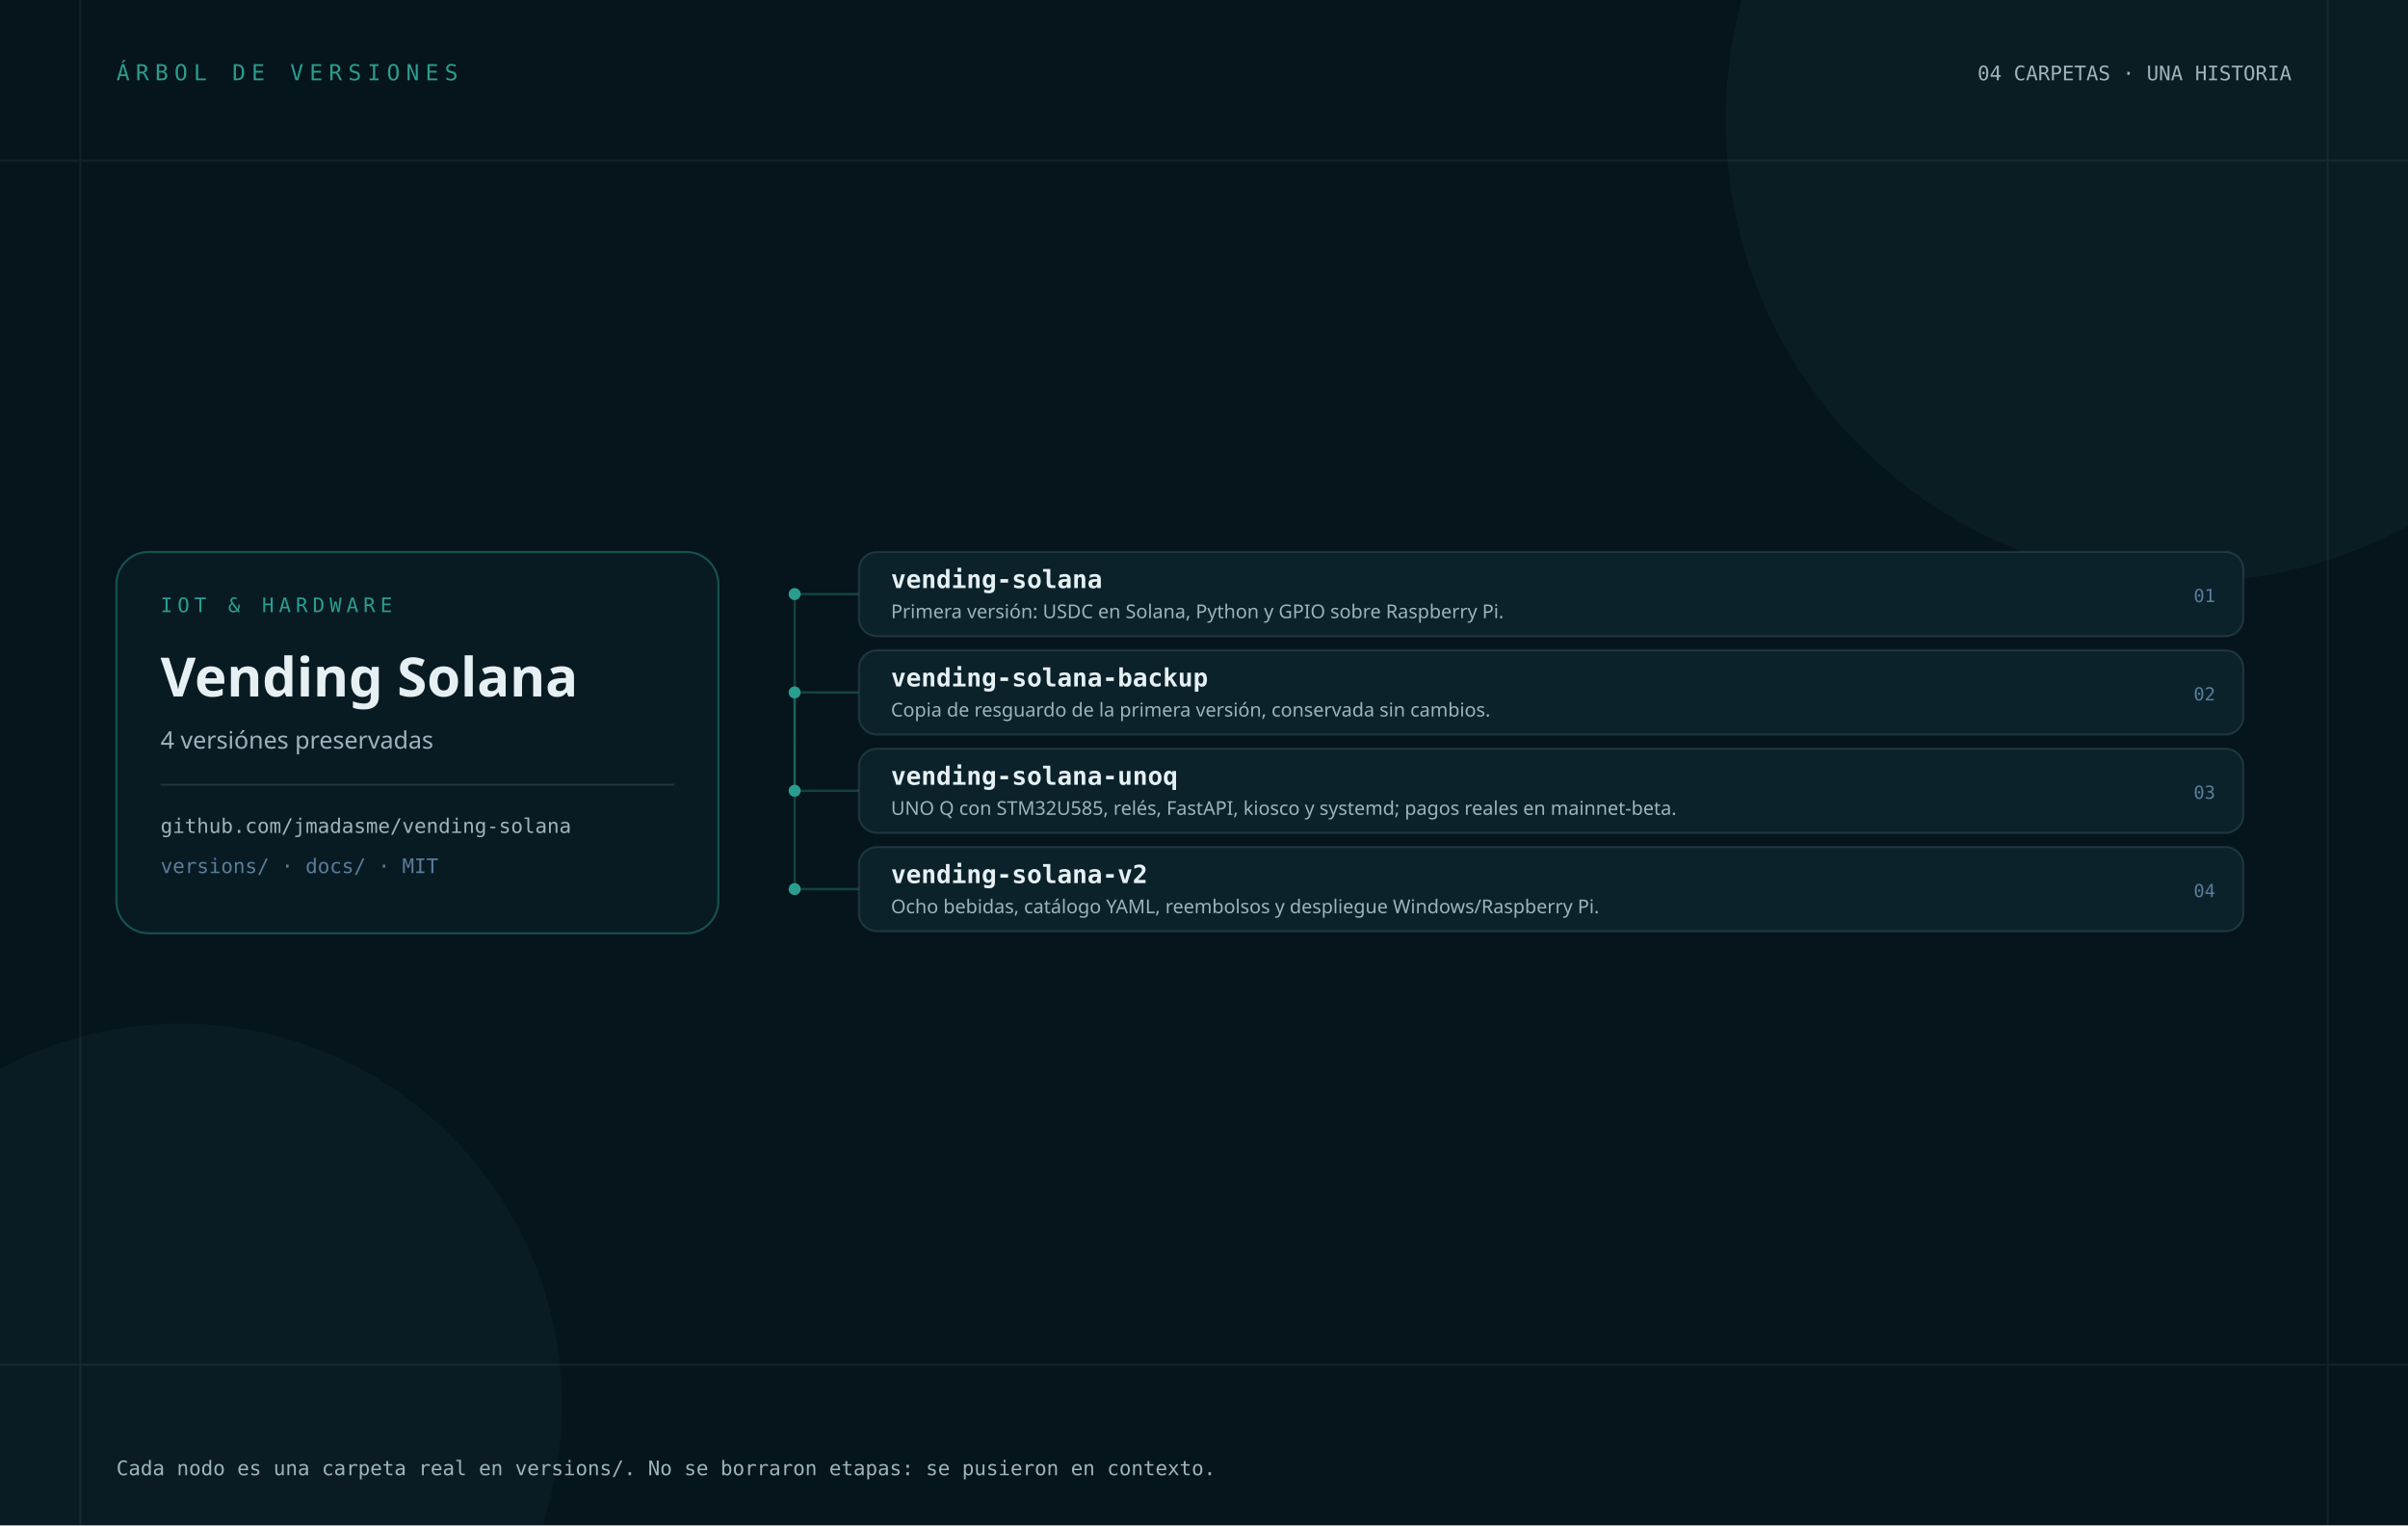
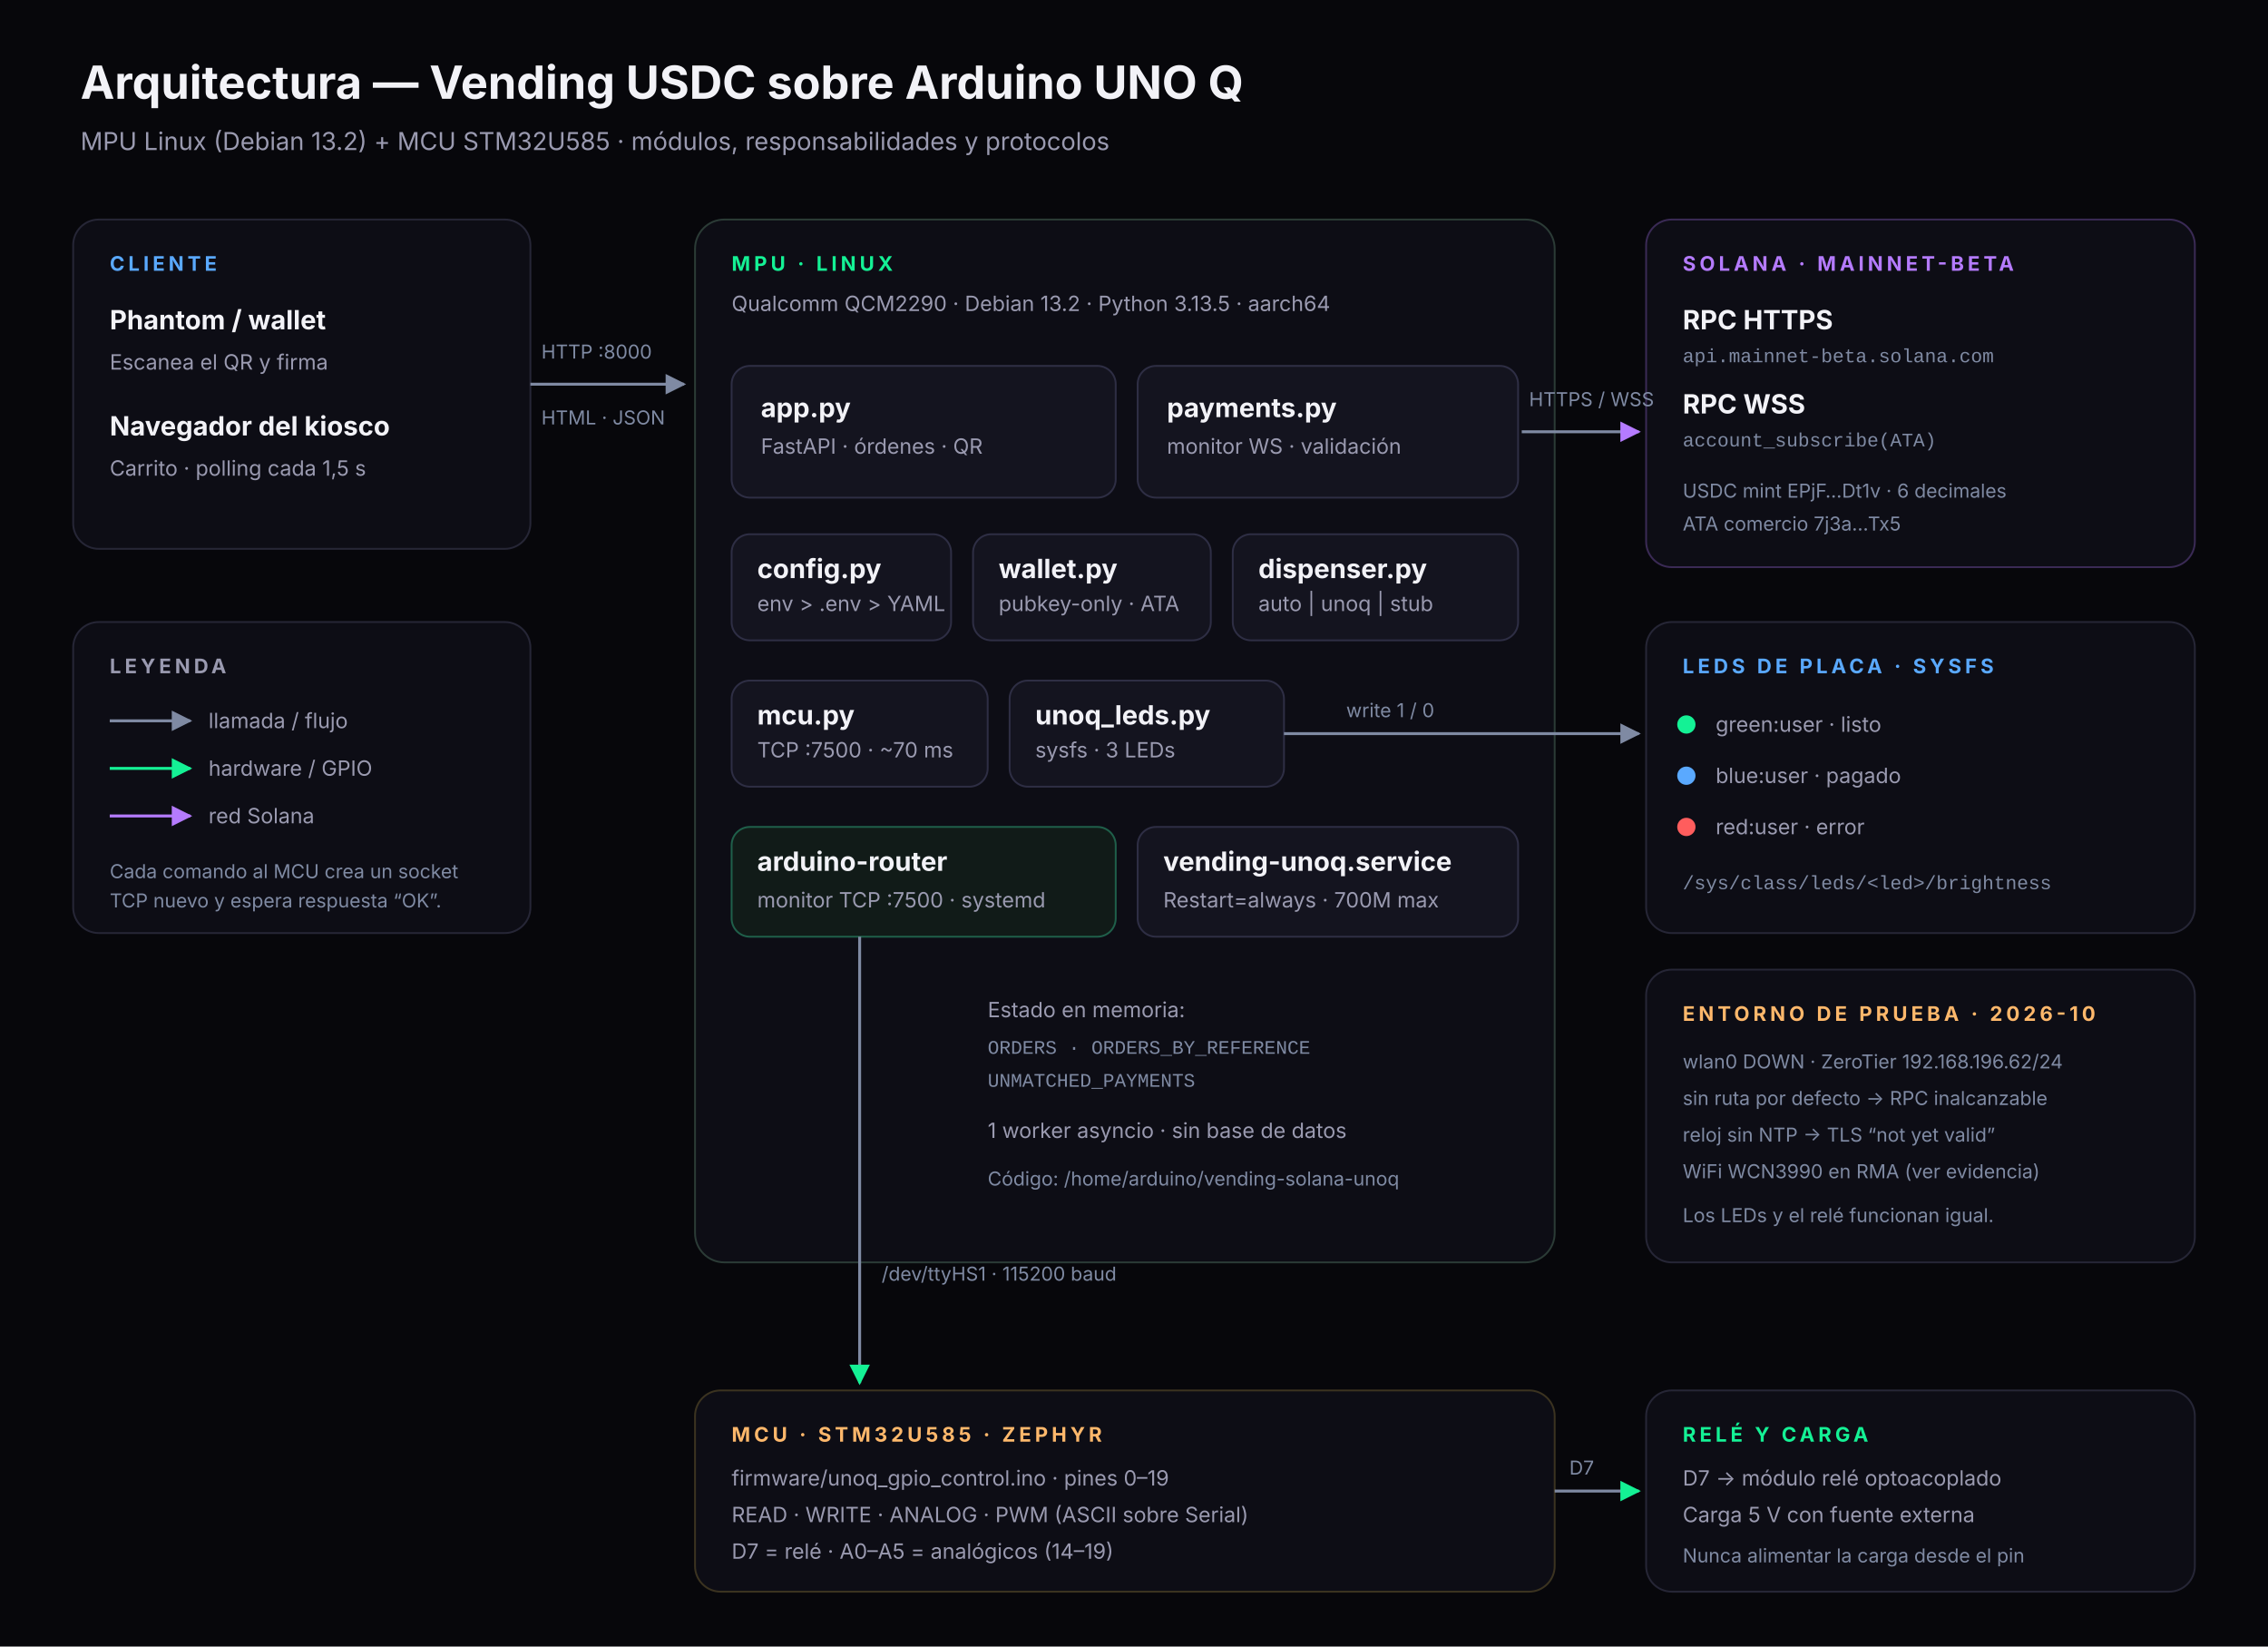
- <svg xmlns="http://www.w3.org/2000/svg" width="1200" height="760" viewBox="0 0 1200 760" role="img" aria-label="Árbol de versiones de Vending Solana">
-   <rect width="1200" height="760" fill="#06141b" />
-   <circle cx="1090" cy="60" r="230" fill="#2A9D8F" opacity=".07" />
-   <circle cx="90" cy="700" r="190" fill="#457B9D" opacity=".07" />
-   <g stroke="rgba(148, 190, 200, .16)" stroke-width="1" opacity=".5">
-     <path d="M0 80H1200M0 680H1200M40 0V760M1160 0V760" />
-   </g>
-   <text x="58" y="40" fill="#2A9D8F" font-family="monospace" font-size="11" letter-spacing="3">ÁRBOL DE VERSIONES</text>
-   <text x="1142" y="40" text-anchor="end" fill="#9db4bd" font-family="monospace" font-size="10">04 CARPETAS · UNA HISTORIA</text>
-   <rect x="58" y="275" width="300" height="190" rx="16" fill="#081b23" stroke="#2A9D8F" stroke-opacity=".45" />
-   <text x="80" y="305" fill="#2A9D8F" font-family="monospace" font-size="10" letter-spacing="2.4">IOT &amp; HARDWARE</text>
-   <text x="80" y="347" fill="#e6f0f3" font-family="sans-serif" font-size="27" font-weight="700">Vending Solana</text>
-   <text x="80" y="373" fill="#9db4bd" font-family="sans-serif" font-size="12">4 versiónes preservadas</text>
-   <line x1="80" y1="391" x2="336" y2="391" stroke="rgba(148, 190, 200, .16)" />
-   <text x="80" y="415" fill="#9db4bd" font-family="monospace" font-size="10">github.com/jmadasme/vending-solana</text>
-   <text x="80" y="435" fill="#5B7C99" font-family="monospace" font-size="10">versions/ · docs/ · MIT</text>
-   <path d="M396 370 V296 H428" fill="none" stroke="#2A9D8F" stroke-opacity=".34" stroke-width="1.2" />
-   <circle cx="396" cy="296" r="3" fill="#2A9D8F" />
-   <rect x="428" y="275" width="690" height="42" rx="9" fill="#0b222b" stroke="rgba(148, 190, 200, .16)" />
-   <text x="444" y="293" fill="#e6f0f3" font-family="monospace" font-size="12.5" font-weight="600">vending-solana</text>
-   <text x="444" y="308" fill="#9db4bd" font-family="sans-serif" font-size="9.5">Primera versión: USDC en Solana, Python y GPIO sobre Raspberry Pi.</text>
-   <text x="1104" y="300" text-anchor="end" fill="#5B7C99" font-family="monospace" font-size="9">01</text>
-   <path d="M396 370 V345 H428" fill="none" stroke="#2A9D8F" stroke-opacity=".34" stroke-width="1.2" />
-   <circle cx="396" cy="345" r="3" fill="#2A9D8F" />
-   <rect x="428" y="324" width="690" height="42" rx="9" fill="#0b222b" stroke="rgba(148, 190, 200, .16)" />
-   <text x="444" y="342" fill="#e6f0f3" font-family="monospace" font-size="12.5" font-weight="600">vending-solana-backup</text>
-   <text x="444" y="357" fill="#9db4bd" font-family="sans-serif" font-size="9.5">Copia de resguardo de la primera versión, conservada sin cambios.</text>
-   <text x="1104" y="349" text-anchor="end" fill="#5B7C99" font-family="monospace" font-size="9">02</text>
-   <path d="M396 370 V394 H428" fill="none" stroke="#2A9D8F" stroke-opacity=".34" stroke-width="1.2" />
-   <circle cx="396" cy="394" r="3" fill="#2A9D8F" />
-   <rect x="428" y="373" width="690" height="42" rx="9" fill="#0b222b" stroke="rgba(148, 190, 200, .16)" />
-   <text x="444" y="391" fill="#e6f0f3" font-family="monospace" font-size="12.5" font-weight="600">vending-solana-unoq</text>
-   <text x="444" y="406" fill="#9db4bd" font-family="sans-serif" font-size="9.5">UNO Q con STM32U585, relés, FastAPI, kiosco y systemd; pagos reales en mainnet-beta.</text>
-   <text x="1104" y="398" text-anchor="end" fill="#5B7C99" font-family="monospace" font-size="9">03</text>
-   <path d="M396 370 V443 H428" fill="none" stroke="#2A9D8F" stroke-opacity=".34" stroke-width="1.2" />
-   <circle cx="396" cy="443" r="3" fill="#2A9D8F" />
-   <rect x="428" y="422" width="690" height="42" rx="9" fill="#0b222b" stroke="rgba(148, 190, 200, .16)" />
-   <text x="444" y="440" fill="#e6f0f3" font-family="monospace" font-size="12.5" font-weight="600">vending-solana-v2</text>
-   <text x="444" y="455" fill="#9db4bd" font-family="sans-serif" font-size="9.5">Ocho bebidas, catálogo YAML, reembolsos y despliegue Windows/Raspberry Pi.</text>
-   <text x="1104" y="447" text-anchor="end" fill="#5B7C99" font-family="monospace" font-size="9">04</text>
-   <text x="58" y="735" fill="#9db4bd" font-family="monospace" font-size="10">Cada nodo es una carpeta real en versions/. No se borraron etapas: se pusieron en contexto.</text>
+ <svg xmlns="http://www.w3.org/2000/svg" viewBox="0 0 1240 900" width="1240" height="900" role="img" aria-labelledby="title desc">
+   <defs>
+     <marker id="arw" viewBox="0 0 10 10" refX="9" refY="5" markerWidth="7" markerHeight="7" orient="auto-start-reverse">
+       <path d="M0,0 L10,5 L0,10 z" fill="#7f8aa3" />
+     </marker>
+     <marker id="arw-mint" viewBox="0 0 10 10" refX="9" refY="5" markerWidth="7" markerHeight="7" orient="auto-start-reverse">
+       <path d="M0,0 L10,5 L0,10 z" fill="#14f195" />
+     </marker>
+     <marker id="arw-violet" viewBox="0 0 10 10" refX="9" refY="5" markerWidth="7" markerHeight="7" orient="auto-start-reverse">
+       <path d="M0,0 L10,5 L0,10 z" fill="#b57bff" />
+     </marker>
+     <style>
+       .t { font-family: Inter, system-ui, -apple-system, "Segoe UI", Roboto, sans-serif; }
+       .mono { font-family: "JetBrains Mono", "SFMono-Regular", Consolas, "Liberation Mono", monospace; }
+       .h1 { font-size: 25px; font-weight: 700; fill: #f2f2f7; }
+       .sub { font-size: 13.5px; fill: #9a9ab0; }
+       .zone { font-size: 11px; font-weight: 700; letter-spacing: 2px; }
+       .mod { font-size: 14.5px; font-weight: 700; fill: #f2f2f7; }
+       .small { font-size: 11.5px; fill: #9a9ab0; }
+       .tiny { font-size: 10.5px; fill: #7f8aa3; }
+       .link { stroke: #7f8aa3; stroke-width: 1.6; fill: none; }
+     </style>
+   </defs>
+   <rect x="0" y="0" width="1240" height="900" fill="#07070b" />
+   <text class="t h1" x="44" y="54">Arquitectura — Vending USDC sobre Arduino UNO Q</text>
+   <text class="t sub" x="44" y="82">MPU Linux (Debian 13.2) + MCU STM32U585 · módulos, responsabilidades y protocolos</text>
+   <rect x="40" y="120" width="250" height="180" rx="14" fill="#0d0d15" stroke="#262636" />
+   <text class="t zone" x="60" y="148" fill="#5aa9ff">CLIENTE</text>
+   <text class="t mod" x="60" y="180">Phantom / wallet</text>
+   <text class="t small" x="60" y="202">Escanea el QR y firma</text>
+   <text class="t mod" x="60" y="238">Navegador del kiosco</text>
+   <text class="t small" x="60" y="260">Carrito · polling cada 1,5 s</text>
+   <line class="link" x1="290" y1="210" x2="374" y2="210" marker-end="url(#arw)" />
+   <text class="t tiny" x="296" y="196">HTTP :8000</text>
+   <text class="t tiny" x="296" y="232">HTML · JSON</text>
+   <rect x="380" y="120" width="470" height="570" rx="16" fill="#0d0d15" stroke="#2b3b36" />
+   <text class="t zone" x="400" y="148" fill="#14f195">MPU · LINUX</text>
+   <text class="t small" x="400" y="170">Qualcomm QCM2290 · Debian 13.2 · Python 3.13.5 · aarch64</text>
+   <rect x="400" y="200" width="210" height="72" rx="10" fill="#14141f" stroke="#2e2e44" />
+   <text class="t mod" x="416" y="228">app.py</text>
+   <text class="t small" x="416" y="248">FastAPI · órdenes · QR</text>
+   <rect x="622" y="200" width="208" height="72" rx="10" fill="#14141f" stroke="#2e2e44" />
+   <text class="t mod" x="638" y="228">payments.py</text>
+   <text class="t small" x="638" y="248">monitor WS · validación</text>
+   <rect x="400" y="292" width="120" height="58" rx="10" fill="#14141f" stroke="#2e2e44" />
+   <text class="t mod" x="414" y="316">config.py</text>
+   <text class="t small" x="414" y="334">env &gt; .env &gt; YAML</text>
+   <rect x="532" y="292" width="130" height="58" rx="10" fill="#14141f" stroke="#2e2e44" />
+   <text class="t mod" x="546" y="316">wallet.py</text>
+   <text class="t small" x="546" y="334">pubkey-only · ATA</text>
+   <rect x="674" y="292" width="156" height="58" rx="10" fill="#14141f" stroke="#2e2e44" />
+   <text class="t mod" x="688" y="316">dispenser.py</text>
+   <text class="t small" x="688" y="334">auto | unoq | stub</text>
+   <rect x="400" y="372" width="140" height="58" rx="10" fill="#14141f" stroke="#2e2e44" />
+   <text class="t mod" x="414" y="396">mcu.py</text>
+   <text class="t small" x="414" y="414">TCP :7500 · ~70 ms</text>
+   <rect x="552" y="372" width="150" height="58" rx="10" fill="#14141f" stroke="#2e2e44" />
+   <text class="t mod" x="566" y="396">unoq_leds.py</text>
+   <text class="t small" x="566" y="414">sysfs · 3 LEDs</text>
+   <rect x="400" y="452" width="210" height="60" rx="10" fill="#111b18" stroke="#1f5f4a" />
+   <text class="t mod" x="414" y="476">arduino-router</text>
+   <text class="t small" x="414" y="496">monitor TCP :7500 · systemd</text>
+   <rect x="622" y="452" width="208" height="60" rx="10" fill="#14141f" stroke="#2e2e44" />
+   <text class="t mod" x="636" y="476">vending-unoq.service</text>
+   <text class="t small" x="636" y="496">Restart=always · 700M max</text>
+   <text class="t small" x="540" y="556">Estado en memoria:</text>
+   <text class="t mono tiny" x="540" y="576">ORDERS · ORDERS_BY_REFERENCE</text>
+   <text class="t mono tiny" x="540" y="594">UNMATCHED_PAYMENTS</text>
+   <text class="t small" x="540" y="622">1 worker asyncio · sin base de datos</text>
+   <text class="t tiny" x="540" y="648">Código: /home/arduino/vending-solana-unoq</text>
+   <line class="link" x1="470" y1="512" x2="470" y2="756" marker-end="url(#arw-mint)" />
+   <text class="t tiny" x="482" y="700">/dev/ttyHS1 · 115200 baud</text>
+   <rect x="900" y="120" width="300" height="190" rx="14" fill="#0d0d15" stroke="#3a2a55" />
+   <text class="t zone" x="920" y="148" fill="#b57bff">SOLANA · MAINNET-BETA</text>
+   <text class="t mod" x="920" y="180">RPC HTTPS</text>
+   <text class="t mono tiny" x="920" y="198">api.mainnet-beta.solana.com</text>
+   <text class="t mod" x="920" y="226">RPC WSS</text>
+   <text class="t mono tiny" x="920" y="244">account_subscribe(ATA)</text>
+   <text class="t tiny" x="920" y="272">USDC mint EPjF…Dt1v · 6 decimales</text>
+   <text class="t tiny" x="920" y="290">ATA comercio 7j3a…Tx5</text>
+   <line class="link" x1="832" y1="236" x2="896" y2="236" marker-end="url(#arw-violet)" />
+   <text class="t tiny" x="836" y="222">HTTPS / WSS</text>
+   <rect x="900" y="340" width="300" height="170" rx="14" fill="#0d0d15" stroke="#262636" />
+   <text class="t zone" x="920" y="368" fill="#5aa9ff">LEDS DE PLACA · SYSFS</text>
+   <circle cx="922" cy="396" r="5" fill="#14f195" />
+   <text class="t small" x="938" y="400">green:user   · listo</text>
+   <circle cx="922" cy="424" r="5" fill="#5aa9ff" />
+   <text class="t small" x="938" y="428">blue:user    · pagado</text>
+   <circle cx="922" cy="452" r="5" fill="#ff5d5d" />
+   <text class="t small" x="938" y="456">red:user     · error</text>
+   <text class="t mono tiny" x="920" y="486">/sys/class/leds/&lt;led&gt;/brightness</text>
+   <line class="link" x1="702" y1="401" x2="896" y2="401" marker-end="url(#arw)" />
+   <text class="t tiny" x="736" y="392">write 1 / 0</text>
+   <rect x="900" y="530" width="300" height="160" rx="14" fill="#0d0d15" stroke="#262636" />
+   <text class="t zone" x="920" y="558" fill="#ffb86b">ENTORNO DE PRUEBA · 2026-10</text>
+   <text class="t tiny" x="920" y="584">wlan0 DOWN · ZeroTier 192.168.196.62/24</text>
+   <text class="t tiny" x="920" y="604">sin ruta por defecto → RPC inalcanzable</text>
+   <text class="t tiny" x="920" y="624">reloj sin NTP → TLS “not yet valid”</text>
+   <text class="t tiny" x="920" y="644">WiFi WCN3990 en RMA (ver evidencia)</text>
+   <text class="t tiny" x="920" y="668">Los LEDs y el relé funcionan igual.</text>
+   <rect x="380" y="760" width="470" height="110" rx="14" fill="#0d0d15" stroke="#3b3320" />
+   <text class="t zone" x="400" y="788" fill="#ffb86b">MCU · STM32U585 · ZEPHYR</text>
+   <text class="t small" x="400" y="812">firmware/unoq_gpio_control.ino · pines 0–19</text>
+   <text class="t small" x="400" y="832">READ · WRITE · ANALOG · PWM (ASCII sobre Serial)</text>
+   <text class="t small" x="400" y="852">D7 = relé · A0–A5 = analógicos (14–19)</text>
+   <rect x="900" y="760" width="300" height="110" rx="14" fill="#0d0d15" stroke="#262636" />
+   <text class="t zone" x="920" y="788" fill="#14f195">RELÉ Y CARGA</text>
+   <text class="t small" x="920" y="812">D7 → módulo relé optoacoplado</text>
+   <text class="t small" x="920" y="832">Carga 5 V con fuente externa</text>
+   <text class="t tiny" x="920" y="854">Nunca alimentar la carga desde el pin</text>
+   <line class="link" x1="850" y1="815" x2="896" y2="815" marker-end="url(#arw-mint)" />
+   <text class="t tiny" x="858" y="806">D7</text>
+   <rect x="40" y="340" width="250" height="170" rx="14" fill="#0d0d15" stroke="#262636" />
+   <text class="t zone" x="60" y="368" fill="#9a9ab0">LEYENDA</text>
+   <line class="link" x1="60" y1="394" x2="104" y2="394" marker-end="url(#arw)" />
+   <text class="t small" x="114" y="398">llamada / flujo</text>
+   <line x1="60" y1="420" x2="104" y2="420" stroke="#14f195" stroke-width="1.6" marker-end="url(#arw-mint)" />
+   <text class="t small" x="114" y="424">hardware / GPIO</text>
+   <line x1="60" y1="446" x2="104" y2="446" stroke="#b57bff" stroke-width="1.6" marker-end="url(#arw-violet)" />
+   <text class="t small" x="114" y="450">red Solana</text>
+   <text class="t tiny" x="60" y="480">Cada comando al MCU crea un socket</text>
+   <text class="t tiny" x="60" y="496">TCP nuevo y espera respuesta “OK”.</text>
</svg>
